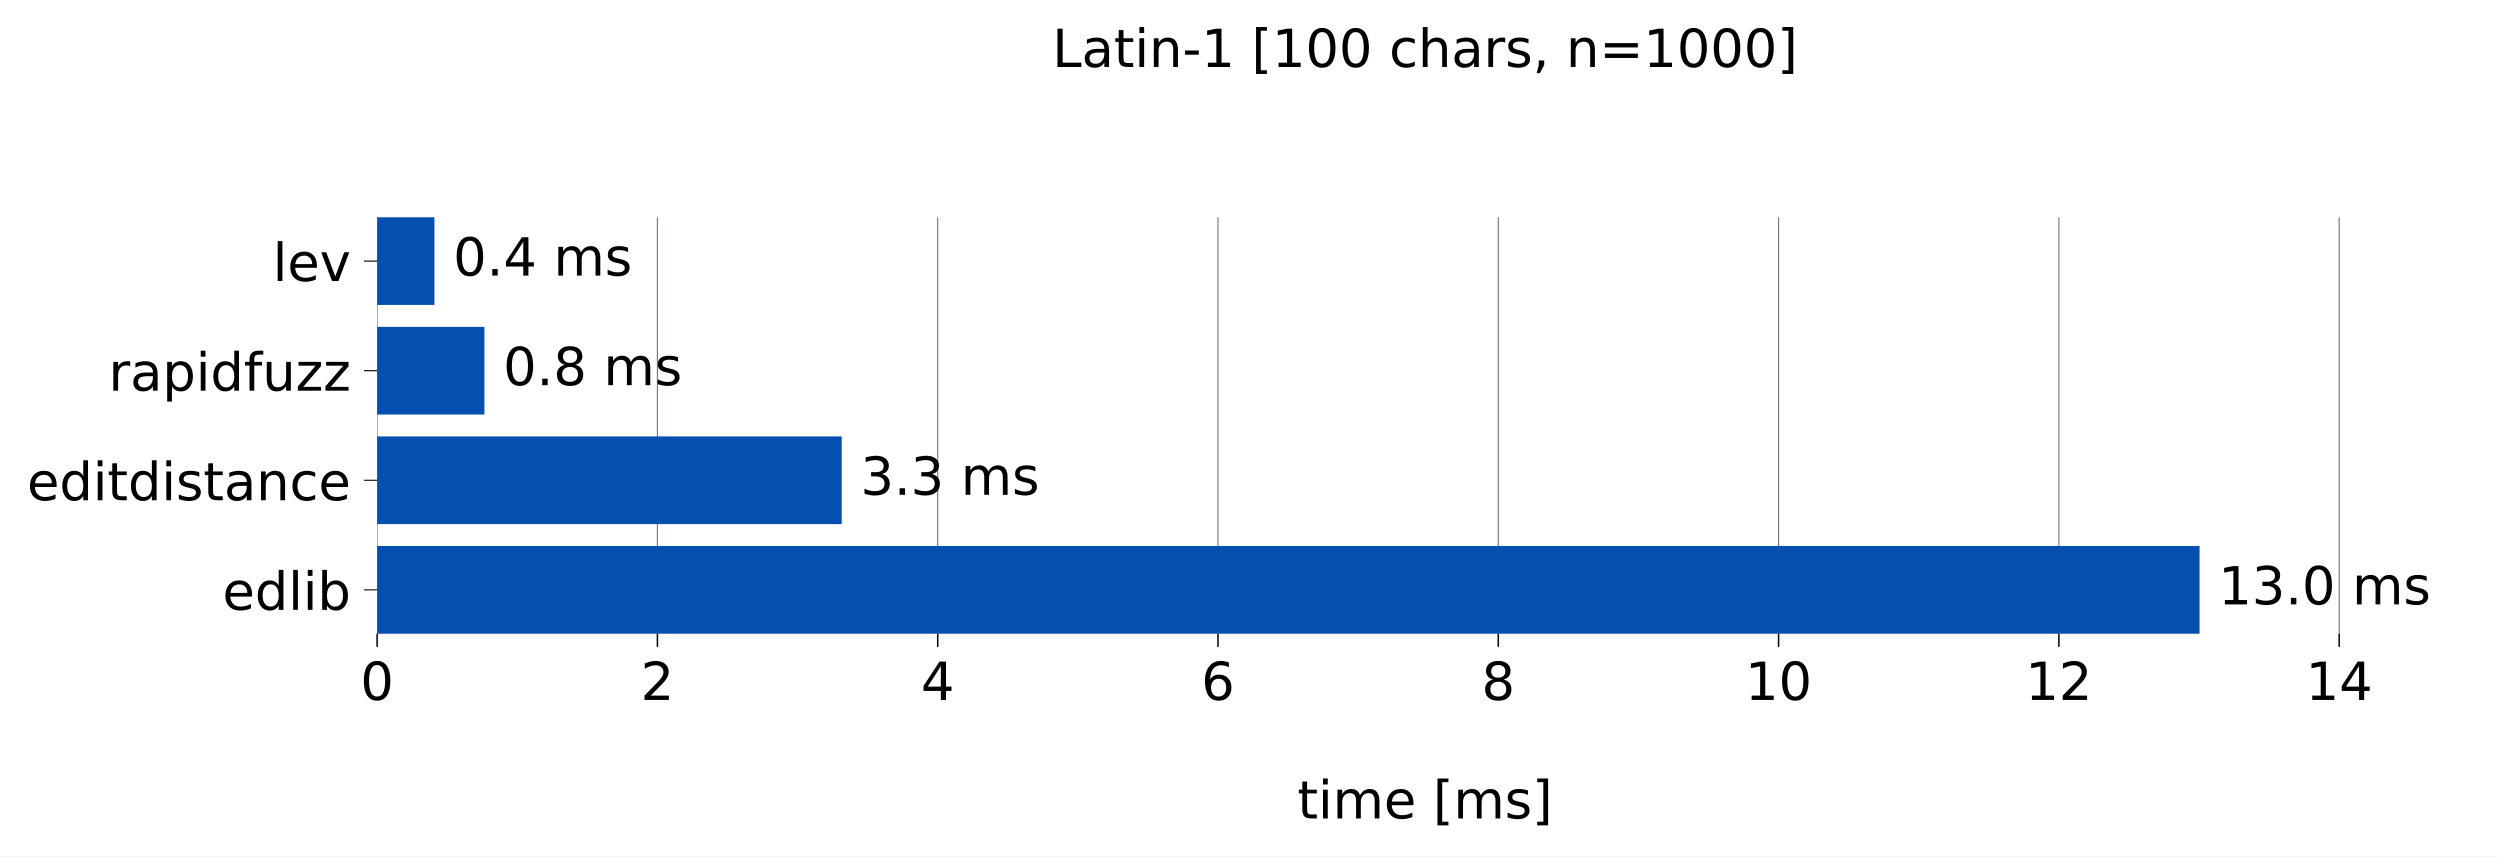
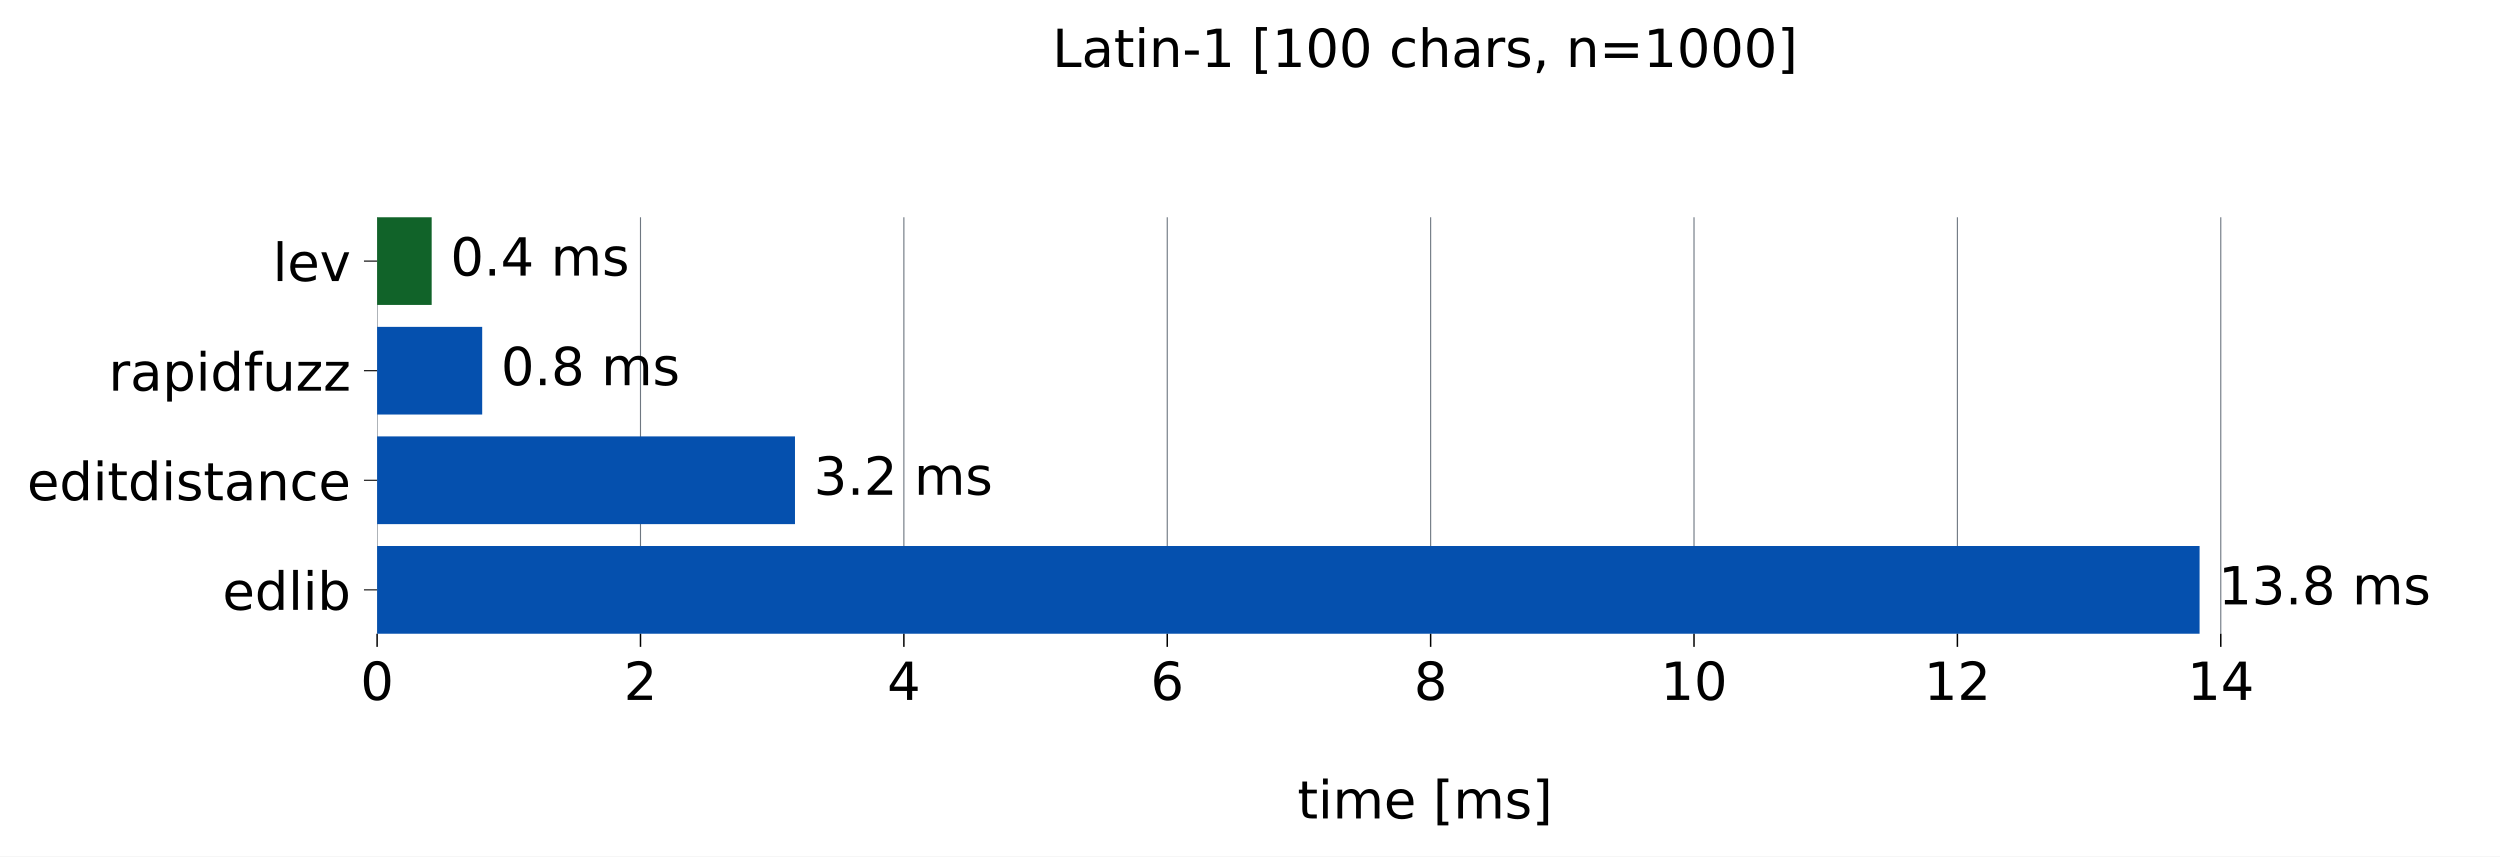
<svg xmlns="http://www.w3.org/2000/svg" xmlns:xlink="http://www.w3.org/1999/xlink" width="665.603pt" height="228.017pt" viewBox="0 0 665.603 228.017" version="1.1">
  <defs>
    <style type="text/css">*{stroke-linejoin: round; stroke-linecap: butt}</style>
  </defs>
  <g id="figure_1">
    <g id="patch_1">
      <path d="M 0 228.017 L 665.603 228.017 L 665.603 0 L 0 0 z " style="fill: #ffffff" />
    </g>
    <g id="axes_1">
      <g id="patch_2">
        <path d="M 100.403 168.718 L 658.403 168.718 L 658.403 57.838 L 100.403 57.838 z " style="fill: #ffffff" />
      </g>
      <g id="matplotlib.axis_1">
        <g id="xtick_1">
          <g id="line2d_1">
-             <path d="M 100.403 168.718 L 100.403 57.838 " clip-path="url(#p1ed819ed55)" style="fill: none; stroke: #6e7781; stroke-width: 0.3; stroke-linecap: square" />
+             <path d="M 100.403 168.718 L 100.403 57.838 " clip-path="url(#p74c64ca51b)" style="fill: none; stroke: #6e7781; stroke-width: 0.3; stroke-linecap: square" />
          </g>
          <g id="line2d_2">
            <defs>
-               <path id="mfb26511404" d="M 0 0 L 0 3.5 " style="stroke: #000000; stroke-width: 0.4" />
+               <path id="meea01927f7" d="M 0 0 L 0 3.5 " style="stroke: #000000; stroke-width: 0.4" />
            </defs>
            <g>
-               <use xlink:href="#mfb26511404" x="100.403" y="168.718" style="stroke: #000000; stroke-width: 0.4" />
+               <use xlink:href="#meea01927f7" x="100.403" y="168.718" style="stroke: #000000; stroke-width: 0.4" />
            </g>
          </g>
          <g id="text_1">
            <g transform="translate(95.94906 186.3556) scale(0.14 -0.14)">
              <defs>
                <path id="DejaVuSans-30" d="M 2034 4250 Q 1547 4250 1301 3770 Q 1056 3291 1056 2328 Q 1056 1369 1301 889 Q 1547 409 2034 409 Q 2525 409 2770 889 Q 3016 1369 3016 2328 Q 3016 3291 2770 3770 Q 2525 4250 2034 4250 z M 2034 4750 Q 2819 4750 3233 4129 Q 3647 3509 3647 2328 Q 3647 1150 3233 529 Q 2819 -91 2034 -91 Q 1250 -91 836 529 Q 422 1150 422 2328 Q 422 3509 836 4129 Q 1250 4750 2034 4750 z " transform="scale(0.015625)" />
              </defs>
              <use xlink:href="#DejaVuSans-30" />
            </g>
          </g>
        </g>
        <g id="xtick_2">
          <g id="line2d_3">
-             <path d="M 175.029 168.718 L 175.029 57.838 " clip-path="url(#p1ed819ed55)" style="fill: none; stroke: #6e7781; stroke-width: 0.3; stroke-linecap: square" />
+             <path d="M 170.525 168.718 L 170.525 57.838 " clip-path="url(#p74c64ca51b)" style="fill: none; stroke: #6e7781; stroke-width: 0.3; stroke-linecap: square" />
          </g>
          <g id="line2d_4">
            <g>
-               <use xlink:href="#mfb26511404" x="175.029" y="168.718" style="stroke: #000000; stroke-width: 0.4" />
+               <use xlink:href="#meea01927f7" x="170.525" y="168.718" style="stroke: #000000; stroke-width: 0.4" />
            </g>
          </g>
          <g id="text_2">
-             <g transform="translate(170.5749 186.3556) scale(0.14 -0.14)">
+             <g transform="translate(166.0716 186.3556) scale(0.14 -0.14)">
              <defs>
                <path id="DejaVuSans-32" d="M 1228 531 L 3431 531 L 3431 0 L 469 0 L 469 531 Q 828 903 1448 1529 Q 2069 2156 2228 2338 Q 2531 2678 2651 2914 Q 2772 3150 2772 3378 Q 2772 3750 2511 3984 Q 2250 4219 1831 4219 Q 1534 4219 1204 4116 Q 875 4013 500 3803 L 500 4441 Q 881 4594 1212 4672 Q 1544 4750 1819 4750 Q 2544 4750 2975 4387 Q 3406 4025 3406 3419 Q 3406 3131 3298 2873 Q 3191 2616 2906 2266 Q 2828 2175 2409 1742 Q 1991 1309 1228 531 z " transform="scale(0.015625)" />
              </defs>
              <use xlink:href="#DejaVuSans-32" />
            </g>
          </g>
        </g>
        <g id="xtick_3">
          <g id="line2d_5">
-             <path d="M 249.655 168.718 L 249.655 57.838 " clip-path="url(#p1ed819ed55)" style="fill: none; stroke: #6e7781; stroke-width: 0.3; stroke-linecap: square" />
+             <path d="M 240.648 168.718 L 240.648 57.838 " clip-path="url(#p74c64ca51b)" style="fill: none; stroke: #6e7781; stroke-width: 0.3; stroke-linecap: square" />
          </g>
          <g id="line2d_6">
            <g>
-               <use xlink:href="#mfb26511404" x="249.655" y="168.718" style="stroke: #000000; stroke-width: 0.4" />
+               <use xlink:href="#meea01927f7" x="240.648" y="168.718" style="stroke: #000000; stroke-width: 0.4" />
            </g>
          </g>
          <g id="text_3">
-             <g transform="translate(245.2008 186.3556) scale(0.14 -0.14)">
+             <g transform="translate(236.1942 186.3556) scale(0.14 -0.14)">
              <defs>
                <path id="DejaVuSans-34" d="M 2419 4116 L 825 1625 L 2419 1625 L 2419 4116 z M 2253 4666 L 3047 4666 L 3047 1625 L 3713 1625 L 3713 1100 L 3047 1100 L 3047 0 L 2419 0 L 2419 1100 L 313 1100 L 313 1709 L 2253 4666 z " transform="scale(0.015625)" />
              </defs>
              <use xlink:href="#DejaVuSans-34" />
            </g>
          </g>
        </g>
        <g id="xtick_4">
          <g id="line2d_7">
-             <path d="M 324.28 168.718 L 324.28 57.838 " clip-path="url(#p1ed819ed55)" style="fill: none; stroke: #6e7781; stroke-width: 0.3; stroke-linecap: square" />
+             <path d="M 310.77 168.718 L 310.77 57.838 " clip-path="url(#p74c64ca51b)" style="fill: none; stroke: #6e7781; stroke-width: 0.3; stroke-linecap: square" />
          </g>
          <g id="line2d_8">
            <g>
-               <use xlink:href="#mfb26511404" x="324.28" y="168.718" style="stroke: #000000; stroke-width: 0.4" />
+               <use xlink:href="#meea01927f7" x="310.77" y="168.718" style="stroke: #000000; stroke-width: 0.4" />
            </g>
          </g>
          <g id="text_4">
-             <g transform="translate(319.8267 186.3556) scale(0.14 -0.14)">
+             <g transform="translate(306.3167 186.3556) scale(0.14 -0.14)">
              <defs>
                <path id="DejaVuSans-36" d="M 2113 2584 Q 1688 2584 1439 2293 Q 1191 2003 1191 1497 Q 1191 994 1439 701 Q 1688 409 2113 409 Q 2538 409 2786 701 Q 3034 994 3034 1497 Q 3034 2003 2786 2293 Q 2538 2584 2113 2584 z M 3366 4563 L 3366 3988 Q 3128 4100 2886 4159 Q 2644 4219 2406 4219 Q 1781 4219 1451 3797 Q 1122 3375 1075 2522 Q 1259 2794 1537 2939 Q 1816 3084 2150 3084 Q 2853 3084 3261 2657 Q 3669 2231 3669 1497 Q 3669 778 3244 343 Q 2819 -91 2113 -91 Q 1303 -91 875 529 Q 447 1150 447 2328 Q 447 3434 972 4092 Q 1497 4750 2381 4750 Q 2619 4750 2861 4703 Q 3103 4656 3366 4563 z " transform="scale(0.015625)" />
              </defs>
              <use xlink:href="#DejaVuSans-36" />
            </g>
          </g>
        </g>
        <g id="xtick_5">
          <g id="line2d_9">
-             <path d="M 398.906 168.718 L 398.906 57.838 " clip-path="url(#p1ed819ed55)" style="fill: none; stroke: #6e7781; stroke-width: 0.3; stroke-linecap: square" />
+             <path d="M 380.893 168.718 L 380.893 57.838 " clip-path="url(#p74c64ca51b)" style="fill: none; stroke: #6e7781; stroke-width: 0.3; stroke-linecap: square" />
          </g>
          <g id="line2d_10">
            <g>
-               <use xlink:href="#mfb26511404" x="398.906" y="168.718" style="stroke: #000000; stroke-width: 0.4" />
+               <use xlink:href="#meea01927f7" x="380.893" y="168.718" style="stroke: #000000; stroke-width: 0.4" />
            </g>
          </g>
          <g id="text_5">
-             <g transform="translate(394.4525 186.3556) scale(0.14 -0.14)">
+             <g transform="translate(376.4393 186.3556) scale(0.14 -0.14)">
              <defs>
                <path id="DejaVuSans-38" d="M 2034 2216 Q 1584 2216 1326 1975 Q 1069 1734 1069 1313 Q 1069 891 1326 650 Q 1584 409 2034 409 Q 2484 409 2743 651 Q 3003 894 3003 1313 Q 3003 1734 2745 1975 Q 2488 2216 2034 2216 z M 1403 2484 Q 997 2584 770 2862 Q 544 3141 544 3541 Q 544 4100 942 4425 Q 1341 4750 2034 4750 Q 2731 4750 3128 4425 Q 3525 4100 3525 3541 Q 3525 3141 3298 2862 Q 3072 2584 2669 2484 Q 3125 2378 3379 2068 Q 3634 1759 3634 1313 Q 3634 634 3220 271 Q 2806 -91 2034 -91 Q 1263 -91 848 271 Q 434 634 434 1313 Q 434 1759 690 2068 Q 947 2378 1403 2484 z M 1172 3481 Q 1172 3119 1398 2916 Q 1625 2713 2034 2713 Q 2441 2713 2670 2916 Q 2900 3119 2900 3481 Q 2900 3844 2670 4047 Q 2441 4250 2034 4250 Q 1625 4250 1398 4047 Q 1172 3844 1172 3481 z " transform="scale(0.015625)" />
              </defs>
              <use xlink:href="#DejaVuSans-38" />
            </g>
          </g>
        </g>
        <g id="xtick_6">
          <g id="line2d_11">
-             <path d="M 473.532 168.718 L 473.532 57.838 " clip-path="url(#p1ed819ed55)" style="fill: none; stroke: #6e7781; stroke-width: 0.3; stroke-linecap: square" />
+             <path d="M 451.016 168.718 L 451.016 57.838 " clip-path="url(#p74c64ca51b)" style="fill: none; stroke: #6e7781; stroke-width: 0.3; stroke-linecap: square" />
          </g>
          <g id="line2d_12">
            <g>
-               <use xlink:href="#mfb26511404" x="473.532" y="168.718" style="stroke: #000000; stroke-width: 0.4" />
+               <use xlink:href="#meea01927f7" x="451.016" y="168.718" style="stroke: #000000; stroke-width: 0.4" />
            </g>
          </g>
          <g id="text_6">
-             <g transform="translate(464.6247 186.3556) scale(0.14 -0.14)">
+             <g transform="translate(442.1081 186.3556) scale(0.14 -0.14)">
              <defs>
                <path id="DejaVuSans-31" d="M 794 531 L 1825 531 L 1825 4091 L 703 3866 L 703 4441 L 1819 4666 L 2450 4666 L 2450 531 L 3481 531 L 3481 0 L 794 0 L 794 531 z " transform="scale(0.015625)" />
              </defs>
              <use xlink:href="#DejaVuSans-31" />
              <use xlink:href="#DejaVuSans-30" transform="translate(63.62305 0)" />
            </g>
          </g>
        </g>
        <g id="xtick_7">
          <g id="line2d_13">
-             <path d="M 548.158 168.718 L 548.158 57.838 " clip-path="url(#p1ed819ed55)" style="fill: none; stroke: #6e7781; stroke-width: 0.3; stroke-linecap: square" />
+             <path d="M 521.138 168.718 L 521.138 57.838 " clip-path="url(#p74c64ca51b)" style="fill: none; stroke: #6e7781; stroke-width: 0.3; stroke-linecap: square" />
          </g>
          <g id="line2d_14">
            <g>
-               <use xlink:href="#mfb26511404" x="548.158" y="168.718" style="stroke: #000000; stroke-width: 0.4" />
+               <use xlink:href="#meea01927f7" x="521.138" y="168.718" style="stroke: #000000; stroke-width: 0.4" />
            </g>
          </g>
          <g id="text_7">
-             <g transform="translate(539.2505 186.3556) scale(0.14 -0.14)">
+             <g transform="translate(512.2306 186.3556) scale(0.14 -0.14)">
              <use xlink:href="#DejaVuSans-31" />
              <use xlink:href="#DejaVuSans-32" transform="translate(63.62305 0)" />
            </g>
          </g>
        </g>
        <g id="xtick_8">
          <g id="line2d_15">
-             <path d="M 622.784 168.718 L 622.784 57.838 " clip-path="url(#p1ed819ed55)" style="fill: none; stroke: #6e7781; stroke-width: 0.3; stroke-linecap: square" />
+             <path d="M 591.261 168.718 L 591.261 57.838 " clip-path="url(#p74c64ca51b)" style="fill: none; stroke: #6e7781; stroke-width: 0.3; stroke-linecap: square" />
          </g>
          <g id="line2d_16">
            <g>
-               <use xlink:href="#mfb26511404" x="622.784" y="168.718" style="stroke: #000000; stroke-width: 0.4" />
+               <use xlink:href="#meea01927f7" x="591.261" y="168.718" style="stroke: #000000; stroke-width: 0.4" />
            </g>
          </g>
          <g id="text_8">
-             <g transform="translate(613.8764 186.3556) scale(0.14 -0.14)">
+             <g transform="translate(582.3532 186.3556) scale(0.14 -0.14)">
              <use xlink:href="#DejaVuSans-31" />
              <use xlink:href="#DejaVuSans-34" transform="translate(63.62305 0)" />
            </g>
          </g>
        </g>
        <g id="text_9">
          <g transform="translate(345.4364 217.905) scale(0.14 -0.14)">
            <defs>
              <path id="DejaVuSans-74" d="M 1172 4494 L 1172 3500 L 2356 3500 L 2356 3053 L 1172 3053 L 1172 1153 Q 1172 725 1289 603 Q 1406 481 1766 481 L 2356 481 L 2356 0 L 1766 0 Q 1100 0 847 248 Q 594 497 594 1153 L 594 3053 L 172 3053 L 172 3500 L 594 3500 L 594 4494 L 1172 4494 z " transform="scale(0.015625)" />
              <path id="DejaVuSans-69" d="M 603 3500 L 1178 3500 L 1178 0 L 603 0 L 603 3500 z M 603 4863 L 1178 4863 L 1178 4134 L 603 4134 L 603 4863 z " transform="scale(0.015625)" />
              <path id="DejaVuSans-6d" d="M 3328 2828 Q 3544 3216 3844 3400 Q 4144 3584 4550 3584 Q 5097 3584 5394 3201 Q 5691 2819 5691 2113 L 5691 0 L 5113 0 L 5113 2094 Q 5113 2597 4934 2840 Q 4756 3084 4391 3084 Q 3944 3084 3684 2787 Q 3425 2491 3425 1978 L 3425 0 L 2847 0 L 2847 2094 Q 2847 2600 2669 2842 Q 2491 3084 2119 3084 Q 1678 3084 1418 2786 Q 1159 2488 1159 1978 L 1159 0 L 581 0 L 581 3500 L 1159 3500 L 1159 2956 Q 1356 3278 1631 3431 Q 1906 3584 2284 3584 Q 2666 3584 2933 3390 Q 3200 3197 3328 2828 z " transform="scale(0.015625)" />
              <path id="DejaVuSans-65" d="M 3597 1894 L 3597 1613 L 953 1613 Q 991 1019 1311 708 Q 1631 397 2203 397 Q 2534 397 2845 478 Q 3156 559 3463 722 L 3463 178 Q 3153 47 2828 -22 Q 2503 -91 2169 -91 Q 1331 -91 842 396 Q 353 884 353 1716 Q 353 2575 817 3079 Q 1281 3584 2069 3584 Q 2775 3584 3186 3129 Q 3597 2675 3597 1894 z M 3022 2063 Q 3016 2534 2758 2815 Q 2500 3097 2075 3097 Q 1594 3097 1305 2825 Q 1016 2553 972 2059 L 3022 2063 z " transform="scale(0.015625)" />
              <path id="DejaVuSans-20" transform="scale(0.015625)" />
              <path id="DejaVuSans-5b" d="M 550 4863 L 1875 4863 L 1875 4416 L 1125 4416 L 1125 -397 L 1875 -397 L 1875 -844 L 550 -844 L 550 4863 z " transform="scale(0.015625)" />
              <path id="DejaVuSans-73" d="M 2834 3397 L 2834 2853 Q 2591 2978 2328 3040 Q 2066 3103 1784 3103 Q 1356 3103 1142 2972 Q 928 2841 928 2578 Q 928 2378 1081 2264 Q 1234 2150 1697 2047 L 1894 2003 Q 2506 1872 2764 1633 Q 3022 1394 3022 966 Q 3022 478 2636 193 Q 2250 -91 1575 -91 Q 1294 -91 989 -36 Q 684 19 347 128 L 347 722 Q 666 556 975 473 Q 1284 391 1588 391 Q 1994 391 2212 530 Q 2431 669 2431 922 Q 2431 1156 2273 1281 Q 2116 1406 1581 1522 L 1381 1569 Q 847 1681 609 1914 Q 372 2147 372 2553 Q 372 3047 722 3315 Q 1072 3584 1716 3584 Q 2034 3584 2315 3537 Q 2597 3491 2834 3397 z " transform="scale(0.015625)" />
              <path id="DejaVuSans-5d" d="M 1947 4863 L 1947 -844 L 622 -844 L 622 -397 L 1369 -397 L 1369 4416 L 622 4416 L 622 4863 L 1947 4863 z " transform="scale(0.015625)" />
            </defs>
            <use xlink:href="#DejaVuSans-74" />
            <use xlink:href="#DejaVuSans-69" transform="translate(39.20898 0)" />
            <use xlink:href="#DejaVuSans-6d" transform="translate(66.99219 0)" />
            <use xlink:href="#DejaVuSans-65" transform="translate(164.4043 0)" />
            <use xlink:href="#DejaVuSans-20" transform="translate(225.9277 0)" />
            <use xlink:href="#DejaVuSans-5b" transform="translate(257.7148 0)" />
            <use xlink:href="#DejaVuSans-6d" transform="translate(296.7285 0)" />
            <use xlink:href="#DejaVuSans-73" transform="translate(394.1406 0)" />
            <use xlink:href="#DejaVuSans-5d" transform="translate(446.2402 0)" />
          </g>
        </g>
      </g>
      <g id="matplotlib.axis_2">
        <g id="ytick_1">
          <g id="line2d_17">
            <defs>
-               <path id="m49da979a9b" d="M 0 0 L -3.5 0 " style="stroke: #000000; stroke-width: 0.3" />
+               <path id="mef8d09ac68" d="M 0 0 L -3.5 0 " style="stroke: #000000; stroke-width: 0.3" />
            </defs>
            <g>
-               <use xlink:href="#m49da979a9b" x="100.403" y="157.046" style="stroke: #000000; stroke-width: 0.3" />
+               <use xlink:href="#mef8d09ac68" x="100.403" y="157.046" style="stroke: #000000; stroke-width: 0.3" />
            </g>
          </g>
          <g id="text_10">
            <g transform="translate(59.23406 162.3651) scale(0.14 -0.14)">
              <defs>
                <path id="DejaVuSans-64" d="M 2906 2969 L 2906 4863 L 3481 4863 L 3481 0 L 2906 0 L 2906 525 Q 2725 213 2448 61 Q 2172 -91 1784 -91 Q 1150 -91 751 415 Q 353 922 353 1747 Q 353 2572 751 3078 Q 1150 3584 1784 3584 Q 2172 3584 2448 3432 Q 2725 3281 2906 2969 z M 947 1747 Q 947 1113 1208 752 Q 1469 391 1925 391 Q 2381 391 2643 752 Q 2906 1113 2906 1747 Q 2906 2381 2643 2742 Q 2381 3103 1925 3103 Q 1469 3103 1208 2742 Q 947 2381 947 1747 z " transform="scale(0.015625)" />
                <path id="DejaVuSans-6c" d="M 603 4863 L 1178 4863 L 1178 0 L 603 0 L 603 4863 z " transform="scale(0.015625)" />
                <path id="DejaVuSans-62" d="M 3116 1747 Q 3116 2381 2855 2742 Q 2594 3103 2138 3103 Q 1681 3103 1420 2742 Q 1159 2381 1159 1747 Q 1159 1113 1420 752 Q 1681 391 2138 391 Q 2594 391 2855 752 Q 3116 1113 3116 1747 z M 1159 2969 Q 1341 3281 1617 3432 Q 1894 3584 2278 3584 Q 2916 3584 3314 3078 Q 3713 2572 3713 1747 Q 3713 922 3314 415 Q 2916 -91 2278 -91 Q 1894 -91 1617 61 Q 1341 213 1159 525 L 1159 0 L 581 0 L 581 4863 L 1159 4863 L 1159 2969 z " transform="scale(0.015625)" />
              </defs>
              <use xlink:href="#DejaVuSans-65" />
              <use xlink:href="#DejaVuSans-64" transform="translate(61.52344 0)" />
              <use xlink:href="#DejaVuSans-6c" transform="translate(125 0)" />
              <use xlink:href="#DejaVuSans-69" transform="translate(152.7832 0)" />
              <use xlink:href="#DejaVuSans-62" transform="translate(180.5664 0)" />
            </g>
          </g>
        </g>
        <g id="ytick_2">
          <g id="line2d_18">
            <g>
-               <use xlink:href="#m49da979a9b" x="100.403" y="127.867" style="stroke: #000000; stroke-width: 0.3" />
+               <use xlink:href="#mef8d09ac68" x="100.403" y="127.867" style="stroke: #000000; stroke-width: 0.3" />
            </g>
          </g>
          <g id="text_11">
            <g transform="translate(7.2 133.1862) scale(0.14 -0.14)">
              <defs>
                <path id="DejaVuSans-61" d="M 2194 1759 Q 1497 1759 1228 1600 Q 959 1441 959 1056 Q 959 750 1161 570 Q 1363 391 1709 391 Q 2188 391 2477 730 Q 2766 1069 2766 1631 L 2766 1759 L 2194 1759 z M 3341 1997 L 3341 0 L 2766 0 L 2766 531 Q 2569 213 2275 61 Q 1981 -91 1556 -91 Q 1019 -91 701 211 Q 384 513 384 1019 Q 384 1609 779 1909 Q 1175 2209 1959 2209 L 2766 2209 L 2766 2266 Q 2766 2663 2505 2880 Q 2244 3097 1772 3097 Q 1472 3097 1187 3025 Q 903 2953 641 2809 L 641 3341 Q 956 3463 1253 3523 Q 1550 3584 1831 3584 Q 2591 3584 2966 3190 Q 3341 2797 3341 1997 z " transform="scale(0.015625)" />
                <path id="DejaVuSans-6e" d="M 3513 2113 L 3513 0 L 2938 0 L 2938 2094 Q 2938 2591 2744 2837 Q 2550 3084 2163 3084 Q 1697 3084 1428 2787 Q 1159 2491 1159 1978 L 1159 0 L 581 0 L 581 3500 L 1159 3500 L 1159 2956 Q 1366 3272 1645 3428 Q 1925 3584 2291 3584 Q 2894 3584 3203 3211 Q 3513 2838 3513 2113 z " transform="scale(0.015625)" />
                <path id="DejaVuSans-63" d="M 3122 3366 L 3122 2828 Q 2878 2963 2633 3030 Q 2388 3097 2138 3097 Q 1578 3097 1268 2742 Q 959 2388 959 1747 Q 959 1106 1268 751 Q 1578 397 2138 397 Q 2388 397 2633 464 Q 2878 531 3122 666 L 3122 134 Q 2881 22 2623 -34 Q 2366 -91 2075 -91 Q 1284 -91 818 406 Q 353 903 353 1747 Q 353 2603 823 3093 Q 1294 3584 2113 3584 Q 2378 3584 2631 3529 Q 2884 3475 3122 3366 z " transform="scale(0.015625)" />
              </defs>
              <use xlink:href="#DejaVuSans-65" />
              <use xlink:href="#DejaVuSans-64" transform="translate(61.52344 0)" />
              <use xlink:href="#DejaVuSans-69" transform="translate(125 0)" />
              <use xlink:href="#DejaVuSans-74" transform="translate(152.7832 0)" />
              <use xlink:href="#DejaVuSans-64" transform="translate(191.9922 0)" />
              <use xlink:href="#DejaVuSans-69" transform="translate(255.4688 0)" />
              <use xlink:href="#DejaVuSans-73" transform="translate(283.252 0)" />
              <use xlink:href="#DejaVuSans-74" transform="translate(335.3516 0)" />
              <use xlink:href="#DejaVuSans-61" transform="translate(374.5605 0)" />
              <use xlink:href="#DejaVuSans-6e" transform="translate(435.8398 0)" />
              <use xlink:href="#DejaVuSans-63" transform="translate(499.2188 0)" />
              <use xlink:href="#DejaVuSans-65" transform="translate(554.1992 0)" />
            </g>
          </g>
        </g>
        <g id="ytick_3">
          <g id="line2d_19">
            <g>
-               <use xlink:href="#m49da979a9b" x="100.403" y="98.688" style="stroke: #000000; stroke-width: 0.3" />
+               <use xlink:href="#mef8d09ac68" x="100.403" y="98.688" style="stroke: #000000; stroke-width: 0.3" />
            </g>
          </g>
          <g id="text_12">
            <g transform="translate(28.90656 104.0072) scale(0.14 -0.14)">
              <defs>
                <path id="DejaVuSans-72" d="M 2631 2963 Q 2534 3019 2420 3045 Q 2306 3072 2169 3072 Q 1681 3072 1420 2755 Q 1159 2438 1159 1844 L 1159 0 L 581 0 L 581 3500 L 1159 3500 L 1159 2956 Q 1341 3275 1631 3429 Q 1922 3584 2338 3584 Q 2397 3584 2469 3576 Q 2541 3569 2628 3553 L 2631 2963 z " transform="scale(0.015625)" />
                <path id="DejaVuSans-70" d="M 1159 525 L 1159 -1331 L 581 -1331 L 581 3500 L 1159 3500 L 1159 2969 Q 1341 3281 1617 3432 Q 1894 3584 2278 3584 Q 2916 3584 3314 3078 Q 3713 2572 3713 1747 Q 3713 922 3314 415 Q 2916 -91 2278 -91 Q 1894 -91 1617 61 Q 1341 213 1159 525 z M 3116 1747 Q 3116 2381 2855 2742 Q 2594 3103 2138 3103 Q 1681 3103 1420 2742 Q 1159 2381 1159 1747 Q 1159 1113 1420 752 Q 1681 391 2138 391 Q 2594 391 2855 752 Q 3116 1113 3116 1747 z " transform="scale(0.015625)" />
                <path id="DejaVuSans-66" d="M 2375 4863 L 2375 4384 L 1825 4384 Q 1516 4384 1395 4259 Q 1275 4134 1275 3809 L 1275 3500 L 2222 3500 L 2222 3053 L 1275 3053 L 1275 0 L 697 0 L 697 3053 L 147 3053 L 147 3500 L 697 3500 L 697 3744 Q 697 4328 969 4595 Q 1241 4863 1831 4863 L 2375 4863 z " transform="scale(0.015625)" />
                <path id="DejaVuSans-75" d="M 544 1381 L 544 3500 L 1119 3500 L 1119 1403 Q 1119 906 1312 657 Q 1506 409 1894 409 Q 2359 409 2629 706 Q 2900 1003 2900 1516 L 2900 3500 L 3475 3500 L 3475 0 L 2900 0 L 2900 538 Q 2691 219 2414 64 Q 2138 -91 1772 -91 Q 1169 -91 856 284 Q 544 659 544 1381 z M 1991 3584 L 1991 3584 z " transform="scale(0.015625)" />
                <path id="DejaVuSans-7a" d="M 353 3500 L 3084 3500 L 3084 2975 L 922 459 L 3084 459 L 3084 0 L 275 0 L 275 525 L 2438 3041 L 353 3041 L 353 3500 z " transform="scale(0.015625)" />
              </defs>
              <use xlink:href="#DejaVuSans-72" />
              <use xlink:href="#DejaVuSans-61" transform="translate(41.11328 0)" />
              <use xlink:href="#DejaVuSans-70" transform="translate(102.3926 0)" />
              <use xlink:href="#DejaVuSans-69" transform="translate(165.8691 0)" />
              <use xlink:href="#DejaVuSans-64" transform="translate(193.6523 0)" />
              <use xlink:href="#DejaVuSans-66" transform="translate(257.1289 0)" />
              <use xlink:href="#DejaVuSans-75" transform="translate(292.334 0)" />
              <use xlink:href="#DejaVuSans-7a" transform="translate(355.7129 0)" />
              <use xlink:href="#DejaVuSans-7a" transform="translate(408.2031 0)" />
            </g>
          </g>
        </g>
        <g id="ytick_4">
          <g id="line2d_20">
            <g>
-               <use xlink:href="#m49da979a9b" x="100.403" y="69.509" style="stroke: #000000; stroke-width: 0.3" />
+               <use xlink:href="#mef8d09ac68" x="100.403" y="69.509" style="stroke: #000000; stroke-width: 0.3" />
            </g>
          </g>
          <g id="text_13">
            <g transform="translate(72.61281 74.8283) scale(0.14 -0.14)">
              <defs>
                <path id="DejaVuSans-76" d="M 191 3500 L 800 3500 L 1894 563 L 2988 3500 L 3597 3500 L 2284 0 L 1503 0 L 191 3500 z " transform="scale(0.015625)" />
              </defs>
              <use xlink:href="#DejaVuSans-6c" />
              <use xlink:href="#DejaVuSans-65" transform="translate(27.7832 0)" />
              <use xlink:href="#DejaVuSans-76" transform="translate(89.30664 0)" />
            </g>
          </g>
        </g>
      </g>
      <g id="patch_3">
-         <path d="M 100.403 168.718 L 585.62 168.718 L 585.62 145.375 L 100.403 145.375 z " clip-path="url(#p1ed819ed55)" style="fill: #0550ae" />
+         <path d="M 100.403 168.718 L 585.62 168.718 L 585.62 145.375 L 100.403 145.375 z " clip-path="url(#p74c64ca51b)" style="fill: #0550ae" />
      </g>
      <g id="patch_4">
-         <path d="M 100.403 139.539 L 224.101 139.539 L 224.101 116.196 L 100.403 116.196 z " clip-path="url(#p1ed819ed55)" style="fill: #0550ae" />
+         <path d="M 100.403 139.539 L 211.658 139.539 L 211.658 116.196 L 100.403 116.196 z " clip-path="url(#p74c64ca51b)" style="fill: #0550ae" />
      </g>
      <g id="patch_5">
-         <path d="M 100.403 110.36 L 128.969 110.36 L 128.969 87.017 L 100.403 87.017 z " clip-path="url(#p1ed819ed55)" style="fill: #0550ae" />
+         <path d="M 100.403 110.36 L 128.379 110.36 L 128.379 87.017 L 100.403 87.017 z " clip-path="url(#p74c64ca51b)" style="fill: #0550ae" />
      </g>
      <g id="patch_6">
-         <path d="M 100.403 81.181 L 115.664 81.181 L 115.664 57.838 L 100.403 57.838 z " clip-path="url(#p1ed819ed55)" style="fill: #0550ae" />
+         <path d="M 100.403 81.181 L 114.93 81.181 L 114.93 57.838 L 100.403 57.838 z " clip-path="url(#p74c64ca51b)" style="fill: #116329" />
      </g>
      <g id="text_14">
        <g transform="translate(590.6202 160.9094) scale(0.14 -0.14)">
          <defs>
            <path id="DejaVuSans-33" d="M 2597 2516 Q 3050 2419 3304 2112 Q 3559 1806 3559 1356 Q 3559 666 3084 287 Q 2609 -91 1734 -91 Q 1441 -91 1130 -33 Q 819 25 488 141 L 488 750 Q 750 597 1062 519 Q 1375 441 1716 441 Q 2309 441 2620 675 Q 2931 909 2931 1356 Q 2931 1769 2642 2001 Q 2353 2234 1838 2234 L 1294 2234 L 1294 2753 L 1863 2753 Q 2328 2753 2575 2939 Q 2822 3125 2822 3475 Q 2822 3834 2567 4026 Q 2313 4219 1838 4219 Q 1578 4219 1281 4162 Q 984 4106 628 3988 L 628 4550 Q 988 4650 1302 4700 Q 1616 4750 1894 4750 Q 2613 4750 3031 4423 Q 3450 4097 3450 3541 Q 3450 3153 3228 2886 Q 3006 2619 2597 2516 z " transform="scale(0.015625)" />
            <path id="DejaVuSans-2e" d="M 684 794 L 1344 794 L 1344 0 L 684 0 L 684 794 z " transform="scale(0.015625)" />
          </defs>
          <use xlink:href="#DejaVuSans-31" />
          <use xlink:href="#DejaVuSans-33" transform="translate(63.62305 0)" />
          <use xlink:href="#DejaVuSans-2e" transform="translate(127.2461 0)" />
-           <use xlink:href="#DejaVuSans-30" transform="translate(159.0332 0)" />
+           <use xlink:href="#DejaVuSans-38" transform="translate(159.0332 0)" />
          <use xlink:href="#DejaVuSans-20" transform="translate(222.6562 0)" />
          <use xlink:href="#DejaVuSans-6d" transform="translate(254.4434 0)" />
          <use xlink:href="#DejaVuSans-73" transform="translate(351.8555 0)" />
        </g>
      </g>
      <g id="text_15">
-         <g transform="translate(229.1014 131.7304) scale(0.14 -0.14)">
+         <g transform="translate(216.6581 131.7304) scale(0.14 -0.14)">
          <use xlink:href="#DejaVuSans-33" />
          <use xlink:href="#DejaVuSans-2e" transform="translate(63.62305 0)" />
-           <use xlink:href="#DejaVuSans-33" transform="translate(95.41016 0)" />
+           <use xlink:href="#DejaVuSans-32" transform="translate(95.41016 0)" />
          <use xlink:href="#DejaVuSans-20" transform="translate(159.0332 0)" />
          <use xlink:href="#DejaVuSans-6d" transform="translate(190.8203 0)" />
          <use xlink:href="#DejaVuSans-73" transform="translate(288.2324 0)" />
        </g>
      </g>
      <g id="text_16">
-         <g transform="translate(133.969 102.5515) scale(0.14 -0.14)">
+         <g transform="translate(133.3788 102.5515) scale(0.14 -0.14)">
          <use xlink:href="#DejaVuSans-30" />
          <use xlink:href="#DejaVuSans-2e" transform="translate(63.62305 0)" />
          <use xlink:href="#DejaVuSans-38" transform="translate(95.41016 0)" />
          <use xlink:href="#DejaVuSans-20" transform="translate(159.0332 0)" />
          <use xlink:href="#DejaVuSans-6d" transform="translate(190.8203 0)" />
          <use xlink:href="#DejaVuSans-73" transform="translate(288.2324 0)" />
        </g>
      </g>
      <g id="text_17">
-         <g transform="translate(120.6638 73.37252) scale(0.14 -0.14)">
+         <g transform="translate(119.9299 73.37252) scale(0.14 -0.14)">
          <use xlink:href="#DejaVuSans-30" />
          <use xlink:href="#DejaVuSans-2e" transform="translate(63.62305 0)" />
          <use xlink:href="#DejaVuSans-34" transform="translate(95.41016 0)" />
          <use xlink:href="#DejaVuSans-20" transform="translate(159.0332 0)" />
          <use xlink:href="#DejaVuSans-6d" transform="translate(190.8203 0)" />
          <use xlink:href="#DejaVuSans-73" transform="translate(288.2324 0)" />
        </g>
      </g>
      <g id="text_18">
        <g transform="translate(280.1702 17.83781) scale(0.14 -0.14)">
          <defs>
            <path id="DejaVuSans-4c" d="M 628 4666 L 1259 4666 L 1259 531 L 3531 531 L 3531 0 L 628 0 L 628 4666 z " transform="scale(0.015625)" />
            <path id="DejaVuSans-2d" d="M 313 2009 L 1997 2009 L 1997 1497 L 313 1497 L 313 2009 z " transform="scale(0.015625)" />
            <path id="DejaVuSans-68" d="M 3513 2113 L 3513 0 L 2938 0 L 2938 2094 Q 2938 2591 2744 2837 Q 2550 3084 2163 3084 Q 1697 3084 1428 2787 Q 1159 2491 1159 1978 L 1159 0 L 581 0 L 581 4863 L 1159 4863 L 1159 2956 Q 1366 3272 1645 3428 Q 1925 3584 2291 3584 Q 2894 3584 3203 3211 Q 3513 2838 3513 2113 z " transform="scale(0.015625)" />
            <path id="DejaVuSans-2c" d="M 750 794 L 1409 794 L 1409 256 L 897 -744 L 494 -744 L 750 256 L 750 794 z " transform="scale(0.015625)" />
            <path id="DejaVuSans-3d" d="M 678 2906 L 4684 2906 L 4684 2381 L 678 2381 L 678 2906 z M 678 1631 L 4684 1631 L 4684 1100 L 678 1100 L 678 1631 z " transform="scale(0.015625)" />
          </defs>
          <use xlink:href="#DejaVuSans-4c" />
          <use xlink:href="#DejaVuSans-61" transform="translate(55.71289 0)" />
          <use xlink:href="#DejaVuSans-74" transform="translate(116.9922 0)" />
          <use xlink:href="#DejaVuSans-69" transform="translate(156.2012 0)" />
          <use xlink:href="#DejaVuSans-6e" transform="translate(183.9844 0)" />
          <use xlink:href="#DejaVuSans-2d" transform="translate(247.3633 0)" />
          <use xlink:href="#DejaVuSans-31" transform="translate(283.4473 0)" />
          <use xlink:href="#DejaVuSans-20" transform="translate(347.0703 0)" />
          <use xlink:href="#DejaVuSans-5b" transform="translate(378.8574 0)" />
          <use xlink:href="#DejaVuSans-31" transform="translate(417.8711 0)" />
          <use xlink:href="#DejaVuSans-30" transform="translate(481.4941 0)" />
          <use xlink:href="#DejaVuSans-30" transform="translate(545.1172 0)" />
          <use xlink:href="#DejaVuSans-20" transform="translate(608.7402 0)" />
          <use xlink:href="#DejaVuSans-63" transform="translate(640.5273 0)" />
          <use xlink:href="#DejaVuSans-68" transform="translate(695.5078 0)" />
          <use xlink:href="#DejaVuSans-61" transform="translate(758.8867 0)" />
          <use xlink:href="#DejaVuSans-72" transform="translate(820.166 0)" />
          <use xlink:href="#DejaVuSans-73" transform="translate(861.2793 0)" />
          <use xlink:href="#DejaVuSans-2c" transform="translate(913.3789 0)" />
          <use xlink:href="#DejaVuSans-20" transform="translate(945.166 0)" />
          <use xlink:href="#DejaVuSans-6e" transform="translate(976.9531 0)" />
          <use xlink:href="#DejaVuSans-3d" transform="translate(1040.332 0)" />
          <use xlink:href="#DejaVuSans-31" transform="translate(1124.121 0)" />
          <use xlink:href="#DejaVuSans-30" transform="translate(1187.744 0)" />
          <use xlink:href="#DejaVuSans-30" transform="translate(1251.367 0)" />
          <use xlink:href="#DejaVuSans-30" transform="translate(1314.99 0)" />
          <use xlink:href="#DejaVuSans-5d" transform="translate(1378.613 0)" />
        </g>
      </g>
    </g>
  </g>
  <defs>
-     <clipPath id="p1ed819ed55">
+     <clipPath id="p74c64ca51b">
      <rect x="100.403" y="57.838" width="558" height="110.88" />
    </clipPath>
  </defs>
</svg>
